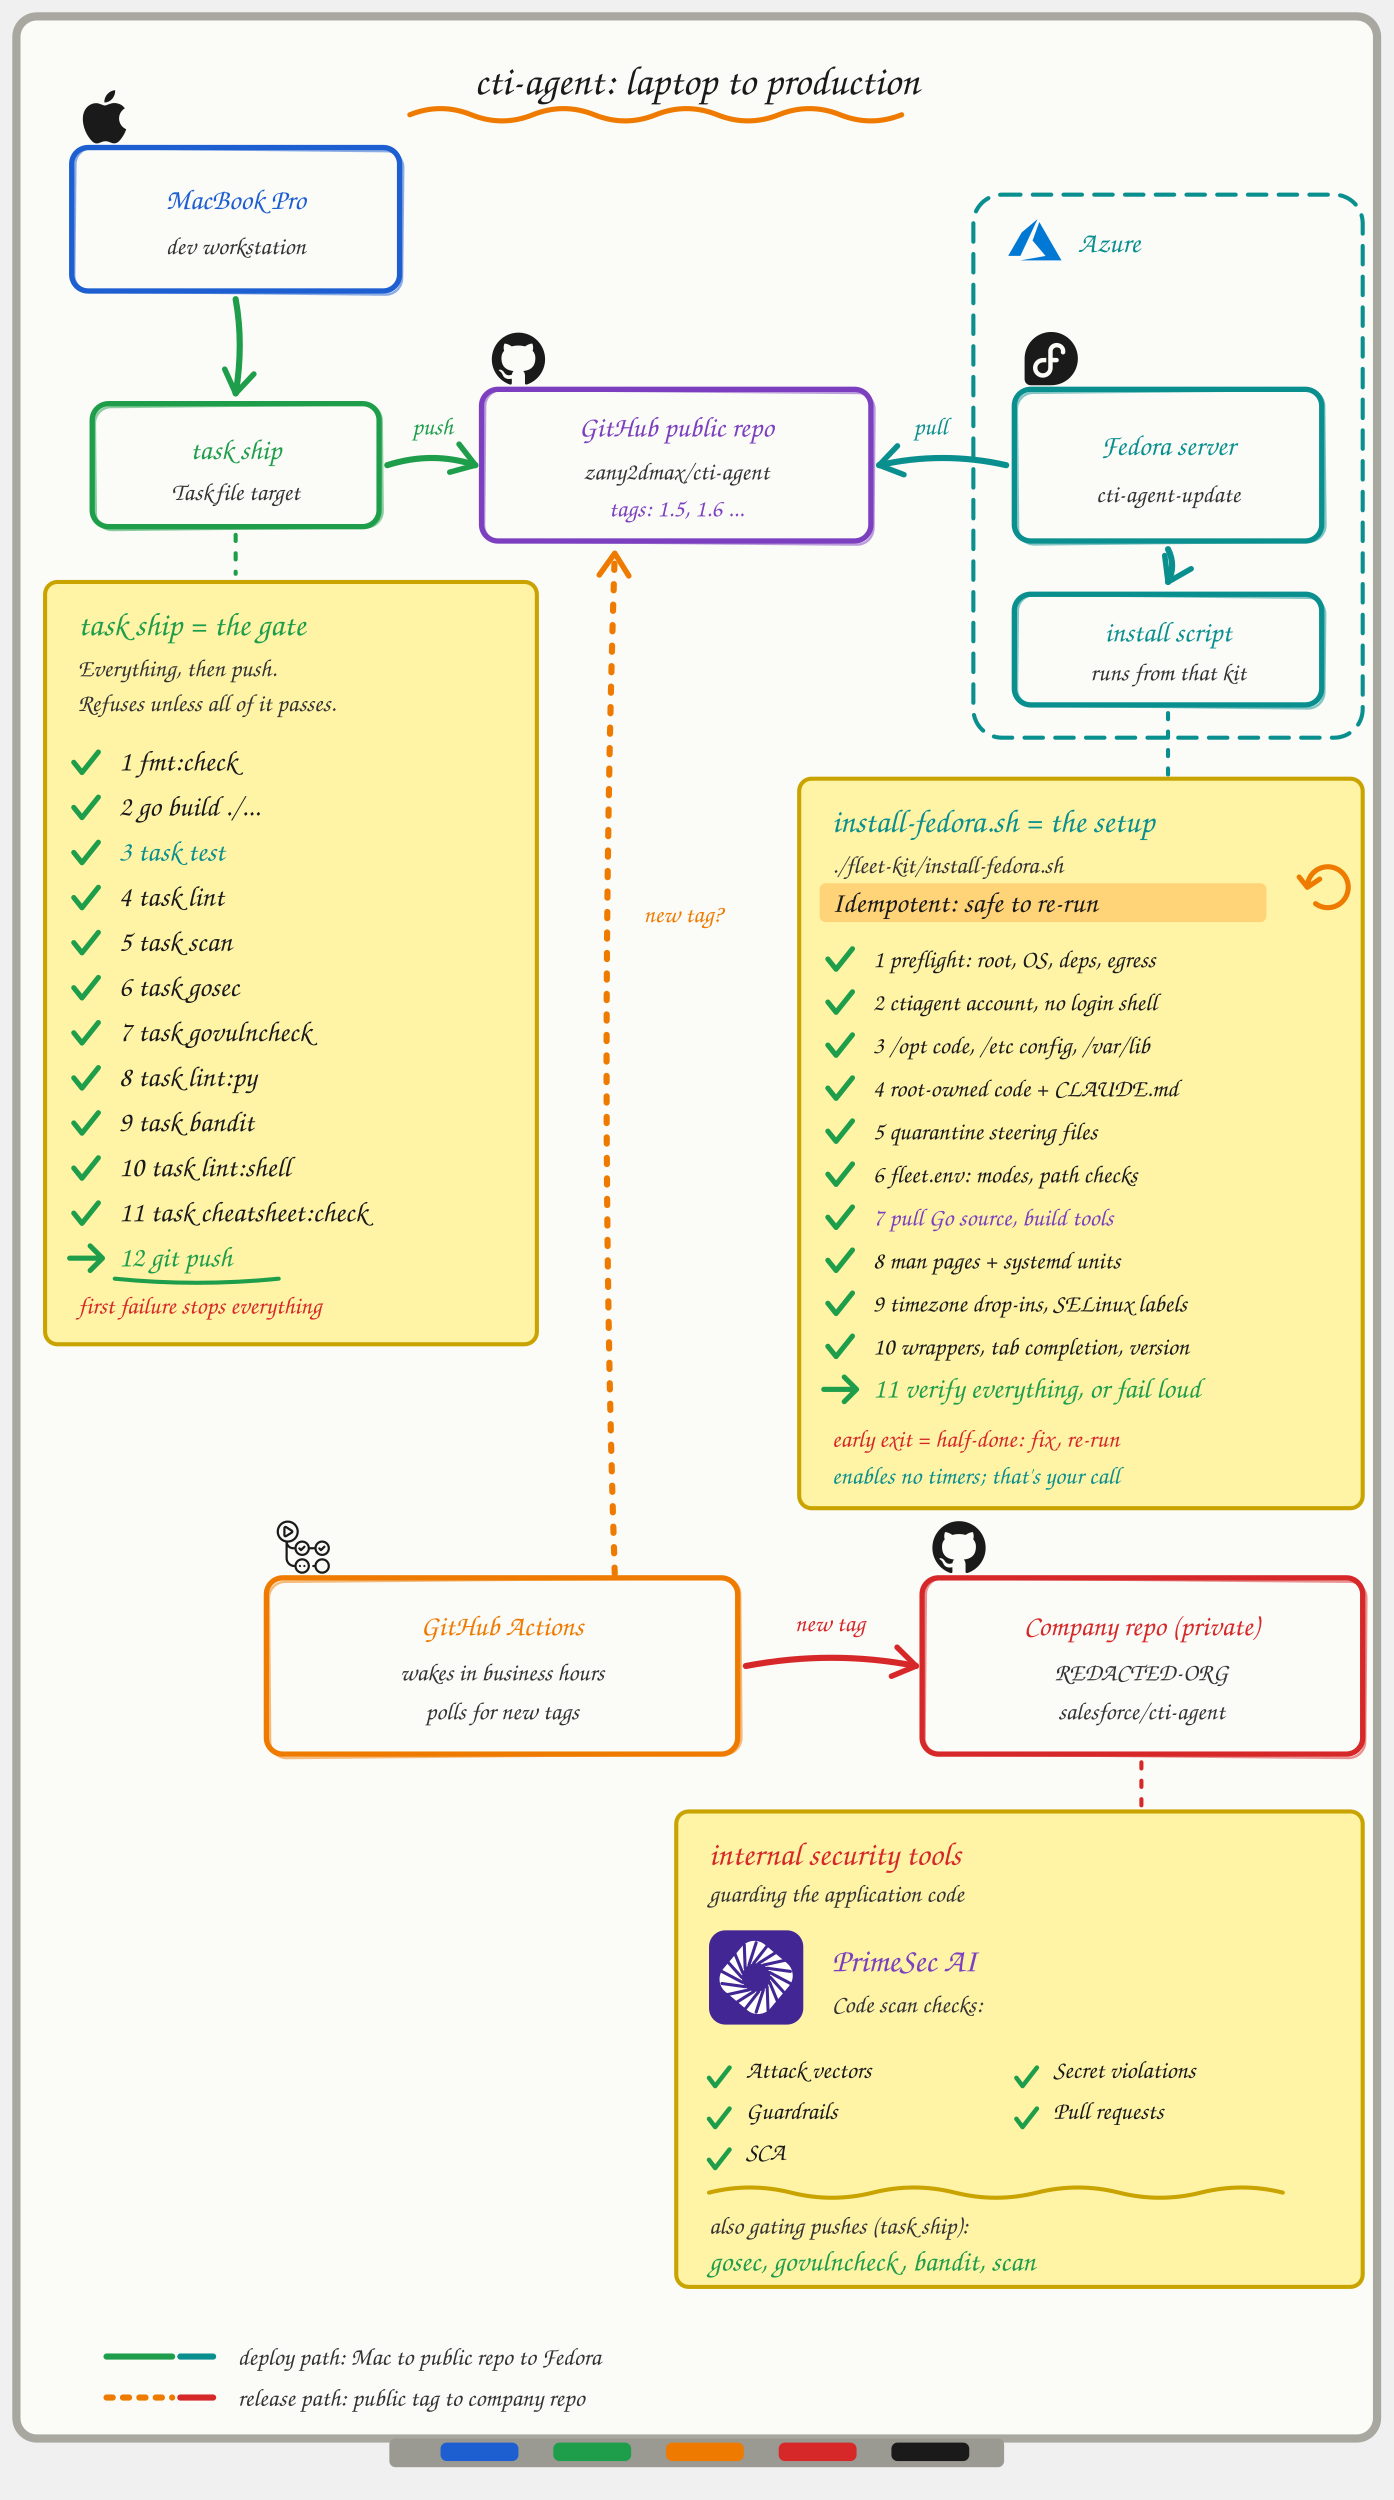
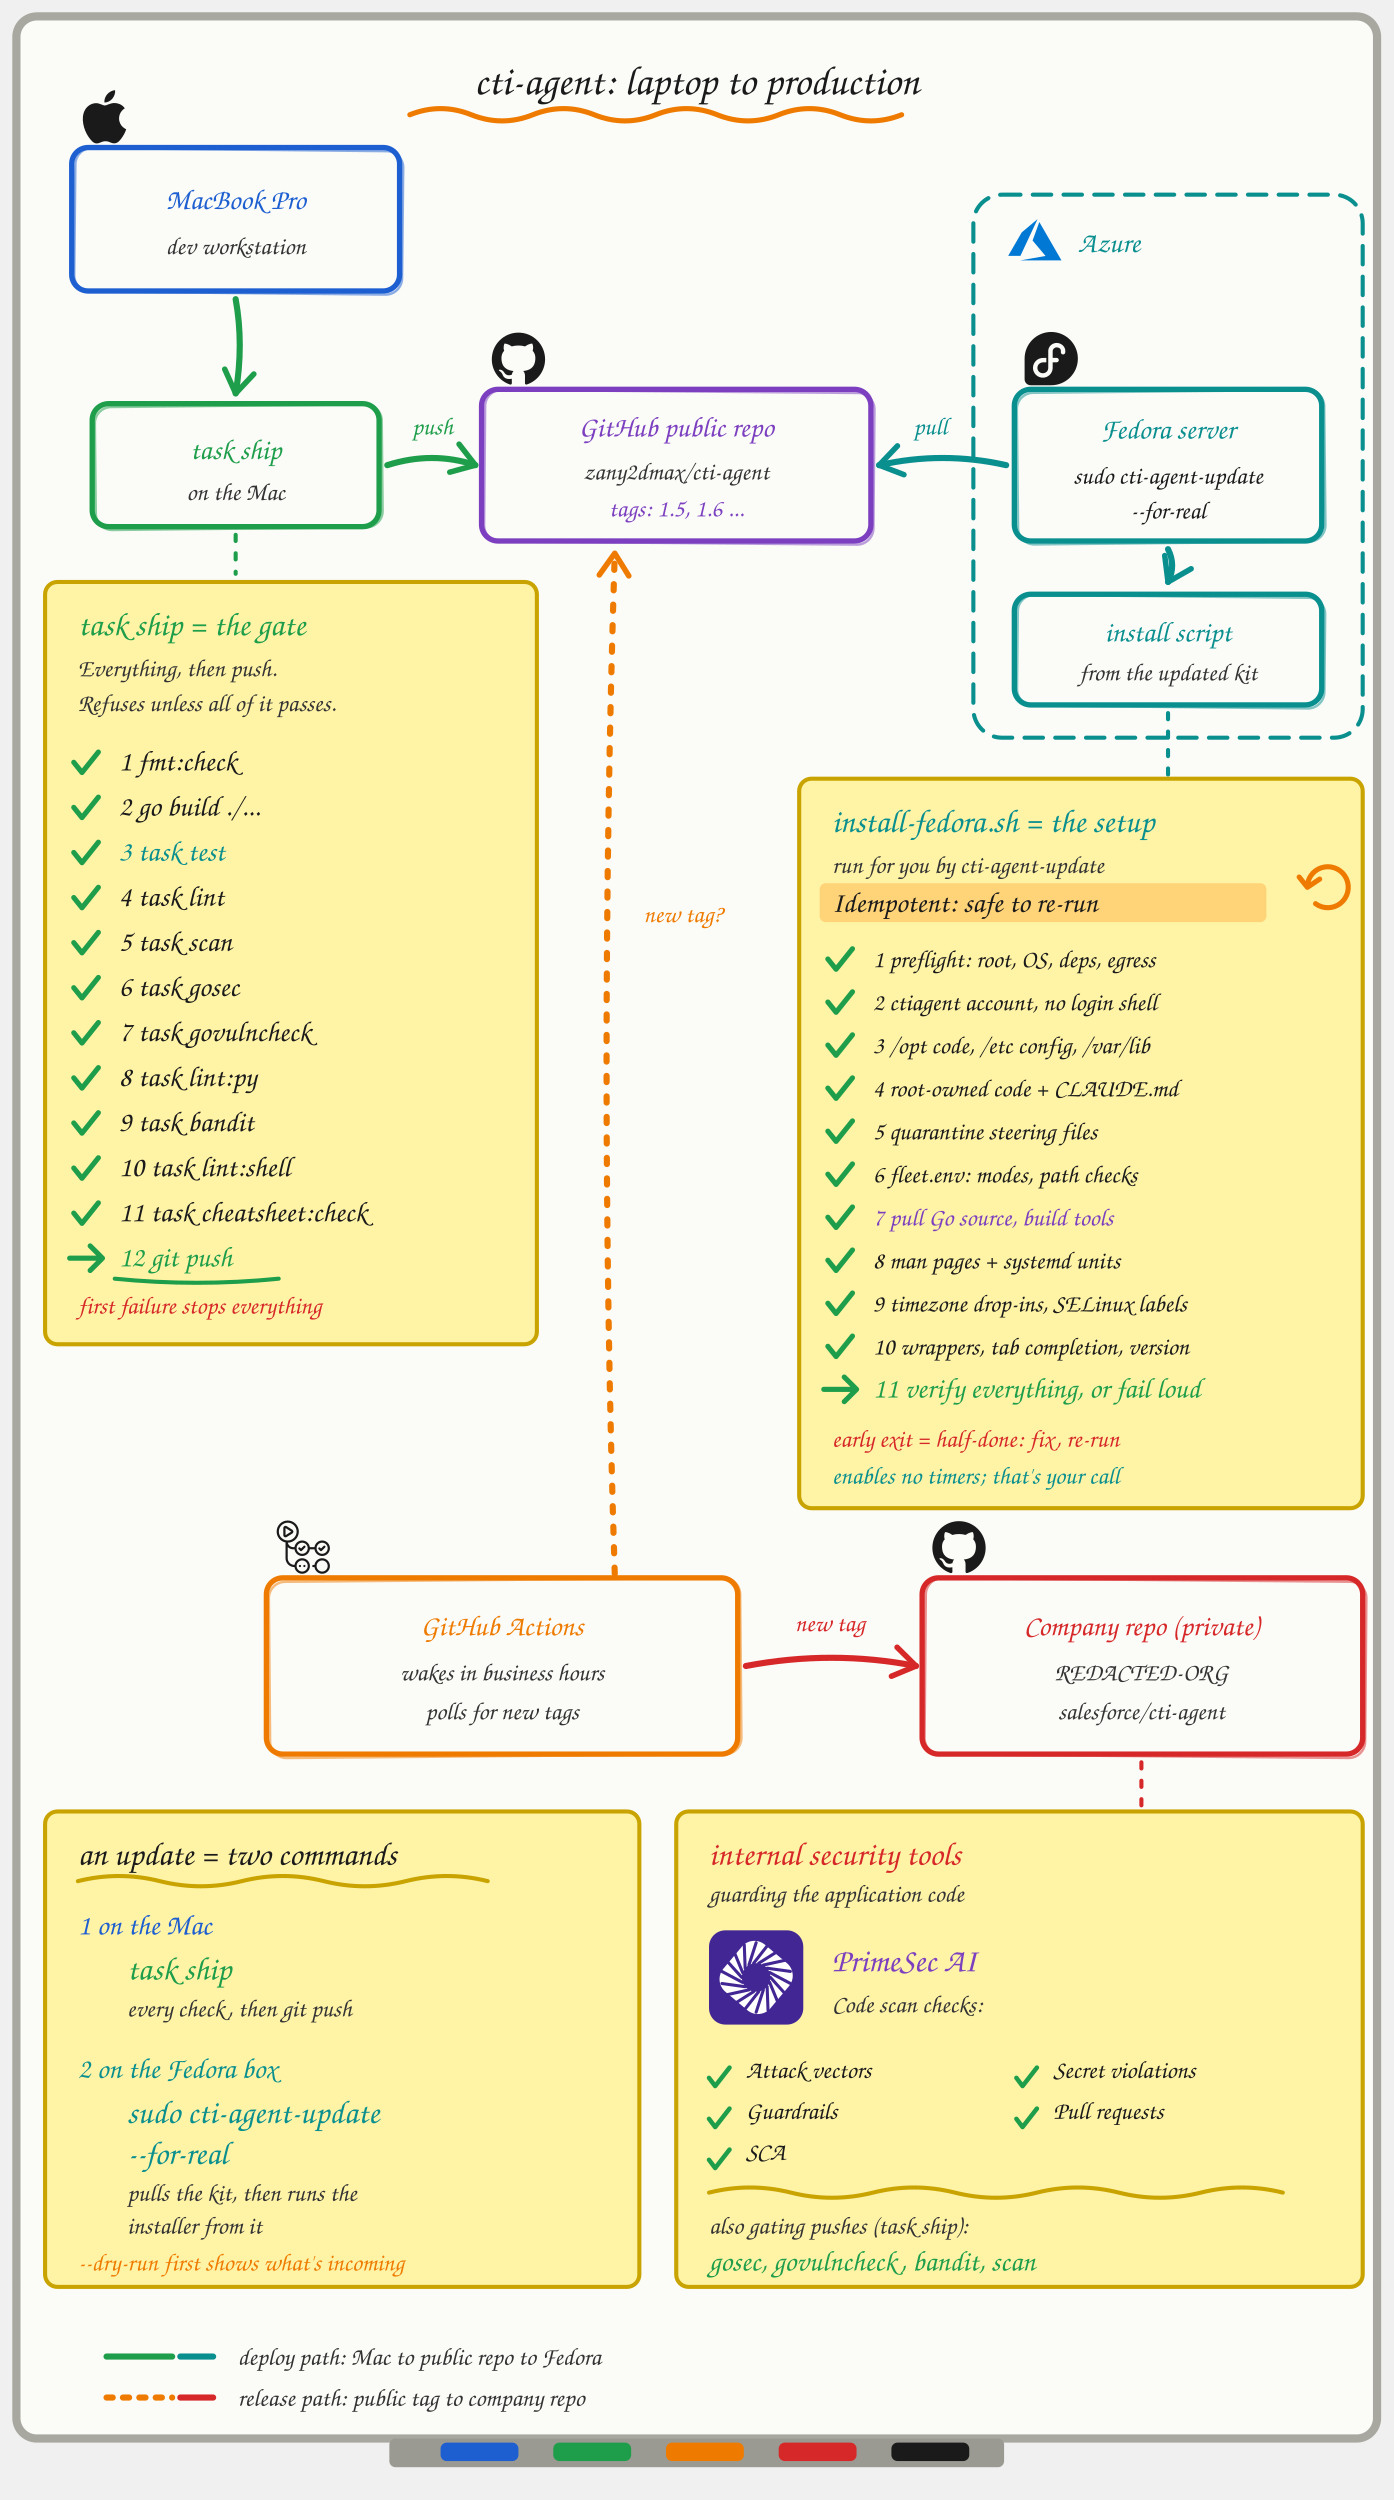
<svg xmlns="http://www.w3.org/2000/svg" width="680" height="1220" viewBox="0 0 680 1220" role="img" aria-labelledby="flow-title flow-desc">
  <style>
.hw{font-family:'Marker Felt','Segoe Print','Bradley Hand','Comic Sans MS','Chalkboard SE',cursive}
.t{font-size:14px}
.th{font-size:14px;font-weight:500}
.ts{font-size:12px}
</style>
  <defs>
    <marker id="ag" viewBox="0 0 10 10" refX="8" refY="5" markerWidth="6" markerHeight="6" orient="auto">
      <path d="M2 1L8 5L2 9" fill="none" stroke="#1E9E4A" stroke-width="1.5" stroke-linecap="round" stroke-linejoin="round" />
    </marker>
    <marker id="at" viewBox="0 0 10 10" refX="8" refY="5" markerWidth="6" markerHeight="6" orient="auto">
      <path d="M2 1L8 5L2 9" fill="none" stroke="#0A8F8F" stroke-width="1.5" stroke-linecap="round" stroke-linejoin="round" />
    </marker>
    <marker id="ao" viewBox="0 0 10 10" refX="8" refY="5" markerWidth="6" markerHeight="6" orient="auto">
      <path d="M2 1L8 5L2 9" fill="none" stroke="#EE7B00" stroke-width="1.5" stroke-linecap="round" stroke-linejoin="round" />
    </marker>
    <marker id="ar" viewBox="0 0 10 10" refX="8" refY="5" markerWidth="6" markerHeight="6" orient="auto">
      <path d="M2 1L8 5L2 9" fill="none" stroke="#D62828" stroke-width="1.5" stroke-linecap="round" stroke-linejoin="round" />
    </marker>
  </defs>
  <rect x="8" y="8" width="664" height="1182" rx="10" fill="#FBFBF8" stroke="#A8A8A0" stroke-width="4" />
  <rect x="190" y="1190" width="300" height="14" rx="3" fill="#9A9A92" />
  <rect x="215" y="1192" width="38" height="9" rx="3" fill="#1D5FD0" />
  <rect x="270" y="1192" width="38" height="9" rx="3" fill="#1E9E4A" />
  <rect x="325" y="1192" width="38" height="9" rx="3" fill="#EE7B00" />
  <rect x="380" y="1192" width="38" height="9" rx="3" fill="#D62828" />
  <rect x="435" y="1192" width="38" height="9" rx="3" fill="#1A1A1A" />
  <text class="th hw" x="340" y="46" text-anchor="middle" style="fill:#1A1A1A;font-size:20px">cti-agent: laptop to production</text>
  <path d="M200 56 q15 -6 30 0 t30 0 t30 0 t30 0 t30 0 t30 0 t30 0 t30 0" fill="none" stroke="#EE7B00" stroke-width="2.5" stroke-linecap="round" />
  <g transform="translate(38,44) scale(1.0833)" fill="#1A1A1A">
    <path d="M12.152 6.896c-.948 0-2.415-1.078-3.96-1.04-2.04.027-3.91 1.183-4.961 3.014-2.117 3.675-.546 9.103 1.519 12.09 1.013 1.454 2.208 3.09 3.792 3.039 1.52-.065 2.09-.987 3.935-.987 1.831 0 2.35.987 3.96.948 1.637-.026 2.676-1.48 3.676-2.948 1.156-1.688 1.636-3.325 1.662-3.415-.039-.013-3.182-1.221-3.22-4.857-.026-3.04 2.48-4.494 2.597-4.559-1.429-2.09-3.623-2.324-4.39-2.376-2-.156-3.675 1.09-4.61 1.09zM15.53 3.83c.843-1.012 1.4-2.427 1.245-3.83-1.207.052-2.662.805-3.532 1.818-.78.896-1.454 2.338-1.273 3.714 1.338.104 2.715-.688 3.559-1.701" />
  </g>
  <rect x="35" y="72" width="160" height="70" rx="8" fill="none" stroke="#1D5FD0" stroke-width="2.6" />
  <rect x="36.5" y="73" width="160" height="70" rx="8" fill="none" stroke="#1D5FD0" stroke-width="1.2" opacity="0.5" transform="rotate(0.6 115 107)" />
  <text class="th hw" x="115" y="102" text-anchor="middle" style="fill:#1D5FD0">MacBook Pro</text>
  <text class="ts hw" x="115" y="124" text-anchor="middle" style="fill:#333">dev workstation</text>
  <path d="M115 146 Q119 168 115 192" fill="none" stroke="#1E9E4A" stroke-width="3" stroke-linecap="round" marker-end="url(#ag)" />
  <rect x="45" y="197" width="140" height="60" rx="8" fill="none" stroke="#1E9E4A" stroke-width="2.6" />
  <rect x="46.5" y="198" width="140" height="60" rx="8" fill="none" stroke="#1E9E4A" stroke-width="1.2" opacity="0.5" transform="rotate(-0.6 115 227)" />
  <text class="th hw" x="115" y="224" text-anchor="middle" style="fill:#1E9E4A">task ship</text>
-   <text class="ts hw" x="115" y="244" text-anchor="middle" style="fill:#333">Taskfile target</text>
+   <text class="ts hw" x="115" y="244" text-anchor="middle" style="fill:#333">on the Mac</text>
  <path d="M115 261 L115 280" fill="none" stroke="#1E9E4A" stroke-width="2" stroke-linecap="round" stroke-dasharray="3 6" />
  <rect x="22" y="284" width="240" height="372" rx="6" fill="#FFF3A6" stroke="#C9A400" stroke-width="2" />
  <text class="th hw" x="38" y="310" style="fill:#1E9E4A;font-size:16px">task ship = the gate</text>
  <text class="ts hw" x="38" y="330" style="fill:#333">Everything, then push.</text>
  <text class="ts hw" x="38" y="347" style="fill:#333">Refuses unless all of it passes.</text>
  <path d="M36 372 l4 5 l8 -10" fill="none" stroke="#1E9E4A" stroke-width="2.5" stroke-linecap="round" stroke-linejoin="round" />
  <text class="t hw" x="58" y="376" style="fill:#1A1A1A">1  fmt:check</text>
  <path d="M36 394 l4 5 l8 -10" fill="none" stroke="#1E9E4A" stroke-width="2.5" stroke-linecap="round" stroke-linejoin="round" />
  <text class="t hw" x="58" y="398" style="fill:#1A1A1A">2  go build ./...</text>
  <path d="M36 416 l4 5 l8 -10" fill="none" stroke="#1E9E4A" stroke-width="2.5" stroke-linecap="round" stroke-linejoin="round" />
  <text class="t hw" x="58" y="420" style="fill:#0A8F8F">3  task test</text>
  <path d="M36 438 l4 5 l8 -10" fill="none" stroke="#1E9E4A" stroke-width="2.5" stroke-linecap="round" stroke-linejoin="round" />
  <text class="t hw" x="58" y="442" style="fill:#1A1A1A">4  task lint</text>
  <path d="M36 460 l4 5 l8 -10" fill="none" stroke="#1E9E4A" stroke-width="2.5" stroke-linecap="round" stroke-linejoin="round" />
  <text class="t hw" x="58" y="464" style="fill:#1A1A1A">5  task scan</text>
  <path d="M36 482 l4 5 l8 -10" fill="none" stroke="#1E9E4A" stroke-width="2.5" stroke-linecap="round" stroke-linejoin="round" />
  <text class="t hw" x="58" y="486" style="fill:#1A1A1A">6  task gosec</text>
  <path d="M36 504 l4 5 l8 -10" fill="none" stroke="#1E9E4A" stroke-width="2.5" stroke-linecap="round" stroke-linejoin="round" />
  <text class="t hw" x="58" y="508" style="fill:#1A1A1A">7  task govulncheck</text>
  <path d="M36 526 l4 5 l8 -10" fill="none" stroke="#1E9E4A" stroke-width="2.5" stroke-linecap="round" stroke-linejoin="round" />
  <text class="t hw" x="58" y="530" style="fill:#1A1A1A">8  task lint:py</text>
  <path d="M36 548 l4 5 l8 -10" fill="none" stroke="#1E9E4A" stroke-width="2.5" stroke-linecap="round" stroke-linejoin="round" />
  <text class="t hw" x="58" y="552" style="fill:#1A1A1A">9  task bandit</text>
  <path d="M36 570 l4 5 l8 -10" fill="none" stroke="#1E9E4A" stroke-width="2.5" stroke-linecap="round" stroke-linejoin="round" />
  <text class="t hw" x="58" y="574" style="fill:#1A1A1A">10 task lint:shell</text>
  <path d="M36 592 l4 5 l8 -10" fill="none" stroke="#1E9E4A" stroke-width="2.5" stroke-linecap="round" stroke-linejoin="round" />
  <text class="t hw" x="58" y="596" style="fill:#1A1A1A">11 task cheatsheet:check</text>
  <path d="M34 614 L50 614 M44 608 L50 614 L44 620" fill="none" stroke="#1E9E4A" stroke-width="2.5" stroke-linecap="round" stroke-linejoin="round" />
  <text class="th hw" x="58" y="618" style="fill:#1E9E4A">12 git push</text>
  <path d="M56 624 q40 4 80 0" fill="none" stroke="#1E9E4A" stroke-width="2" stroke-linecap="round" />
  <text class="ts hw" x="38" y="641" style="fill:#D62828">first failure stops everything</text>
  <path d="M189 227 Q211 220 232 227" fill="none" stroke="#1E9E4A" stroke-width="3" stroke-linecap="round" marker-end="url(#ag)" />
  <text class="ts hw" x="211" y="212" text-anchor="middle" style="fill:#1E9E4A">push</text>
  <g transform="translate(240,162) scale(1.0833)" fill="#1A1A1A">
    <path d="M12 .297c-6.63 0-12 5.373-12 12 0 5.303 3.438 9.8 8.205 11.385.6.113.82-.258.82-.577 0-.285-.01-1.04-.015-2.04-3.338.724-4.042-1.61-4.042-1.61C4.422 18.07 3.633 17.7 3.633 17.7c-1.087-.744.084-.729.084-.729 1.205.084 1.838 1.236 1.838 1.236 1.07 1.835 2.809 1.305 3.495.998.108-.776.417-1.305.76-1.605-2.665-.3-5.466-1.332-5.466-5.93 0-1.31.465-2.38 1.235-3.22-.135-.303-.54-1.523.105-3.176 0 0 1.005-.322 3.3 1.23.96-.267 1.98-.399 3-.405 1.02.006 2.04.138 3 .405 2.28-1.552 3.285-1.23 3.285-1.23.645 1.653.24 2.873.12 3.176.765.84 1.23 1.91 1.23 3.22 0 4.61-2.805 5.625-5.475 5.92.42.36.81 1.096.81 2.22 0 1.606-.015 2.896-.015 3.286 0 .315.21.69.825.57C20.565 22.092 24 17.592 24 12.297c0-6.627-5.373-12-12-12" />
  </g>
  <rect x="235" y="190" width="190" height="74" rx="8" fill="none" stroke="#7B3FBF" stroke-width="2.6" />
  <rect x="236.5" y="191" width="190" height="74" rx="8" fill="none" stroke="#7B3FBF" stroke-width="1.2" opacity="0.5" transform="rotate(0.5 330 227)" />
  <text class="th hw" x="330" y="213" text-anchor="middle" style="fill:#7B3FBF">GitHub public repo</text>
  <text class="ts hw" x="330" y="234" text-anchor="middle" style="fill:#333">zany2dmax/cti-agent</text>
  <text class="ts hw" x="330" y="252" text-anchor="middle" style="fill:#7B3FBF">tags: 1.5, 1.6 ...</text>
  <path d="M491 227 Q460 220 429 227" fill="none" stroke="#0A8F8F" stroke-width="3" stroke-linecap="round" marker-end="url(#at)" />
  <text class="ts hw" x="454" y="212" text-anchor="middle" style="fill:#0A8F8F">pull</text>
  <rect x="475" y="95" width="190" height="265" rx="14" fill="none" stroke="#0A8F8F" stroke-width="2" stroke-dasharray="9 6" stroke-linecap="round" />
  <path transform="translate(492,104) scale(1.083)" d="M5.483 21.3H24L14.025 4.013l-3.038 8.347 5.836 6.938L5.483 21.3zM13.23 2.7L6.105 8.677 0 19.253h5.505v.014L13.23 2.7z" fill="#0078D4" />
  <text class="th hw" x="526" y="123" style="fill:#0A8F8F">Azure</text>
  <g transform="translate(500,162) scale(1.0833)" fill="#1A1A1A">
    <path d="M12.001 0C5.376 0 .008 5.369.004 11.992H.002v9.287h.002A2.726 2.726 0 0 0 2.73 24h9.275c6.626-.004 11.993-5.372 11.993-11.997C23.998 5.375 18.628 0 12 0zm2.431 4.94c2.015 0 3.917 1.543 3.917 3.671 0 .197.001.395-.03.619a1 1 0 0 1-1.137.893 1 1 0 0 1-.842-1.175 3 3 0 0 0 .013-.337c0-1.207-.987-1.672-1.92-1.672-.934 0-1.775.784-1.777 1.672.016 1.027 0 2.046 0 3.07l1.732-.012c1.352-.028 1.368 2.009.016 1.998l-1.748.013c-.004.826.006.677.002 1.093 0 0 .015 1.01-.016 1.776-.209 2.25-2.124 4.046-4.424 4.046-2.438 0-4.448-1.993-4.448-4.437.073-2.515 2.078-4.492 4.603-4.469l1.409-.01v1.996l-1.409.013h-.007c-1.388.04-2.577.984-2.6 2.47a2.44 2.44 0 0 0 2.452 2.439c1.356 0 2.441-.987 2.441-2.437l-.001-7.557c0-.14.005-.252.02-.407.23-1.848 1.883-3.256 3.754-3.256" />
  </g>
  <rect x="495" y="190" width="150" height="74" rx="8" fill="none" stroke="#0A8F8F" stroke-width="2.6" />
  <rect x="496.5" y="191" width="150" height="74" rx="8" fill="none" stroke="#0A8F8F" stroke-width="1.2" opacity="0.5" transform="rotate(-0.6 570 227)" />
-   <text class="th hw" x="570" y="222" text-anchor="middle" style="fill:#0A8F8F">Fedora server</text>
-   <text class="ts hw" x="570" y="245" text-anchor="middle" style="fill:#333">cti-agent-update</text>
+   <text class="th hw" x="570" y="214" text-anchor="middle" style="fill:#0A8F8F">Fedora server</text>
+   <text class="ts hw" x="570" y="236" text-anchor="middle" style="fill:#1A1A1A">sudo cti-agent-update</text>
+   <text class="ts hw" x="570" y="253" text-anchor="middle" style="fill:#1A1A1A">--for-real</text>
  <path d="M570 268 Q574 276 570 284" fill="none" stroke="#0A8F8F" stroke-width="3" stroke-linecap="round" marker-end="url(#at)" />
  <rect x="495" y="290" width="150" height="54" rx="8" fill="none" stroke="#0A8F8F" stroke-width="2.6" />
  <rect x="496.5" y="291" width="150" height="54" rx="8" fill="none" stroke="#0A8F8F" stroke-width="1.2" opacity="0.5" transform="rotate(0.6 570 317)" />
  <text class="th hw" x="570" y="313" text-anchor="middle" style="fill:#0A8F8F">install script</text>
-   <text class="ts hw" x="570" y="332" text-anchor="middle" style="fill:#333">runs from that kit</text>
+   <text class="ts hw" x="570" y="332" text-anchor="middle" style="fill:#333">from the updated kit</text>
  <path d="M570 348 L570 378" fill="none" stroke="#0A8F8F" stroke-width="2" stroke-linecap="round" stroke-dasharray="3 6" />
  <rect x="390" y="380" width="275" height="356" rx="6" fill="#FFF3A6" stroke="#C9A400" stroke-width="2" />
  <text class="th hw" x="406" y="406" style="fill:#0A8F8F;font-size:16px">install-fedora.sh = the setup</text>
-   <text class="ts hw" x="406" y="426" style="fill:#333">./fleet-kit/install-fedora.sh</text>
+   <text class="ts hw" x="406" y="426" style="fill:#333">run for you by cti-agent-update</text>
  <rect x="400" y="431" width="218" height="19" rx="3" fill="#FFB347" opacity="0.5" />
  <text class="th hw" x="406" y="445" style="fill:#1A1A1A">Idempotent: safe to re-run</text>
  <path d="M642 441 a10 10 0 1 0 -4 -9 M634 428 l4 5 l6 -4" fill="none" stroke="#EE7B00" stroke-width="2.5" stroke-linecap="round" stroke-linejoin="round" />
  <path d="M404 468 l4 5 l8 -10" fill="none" stroke="#1E9E4A" stroke-width="2.5" stroke-linecap="round" stroke-linejoin="round" />
  <text class="ts hw" x="426" y="472" style="fill:#1A1A1A">1  preflight: root, OS, deps, egress</text>
  <path d="M404 489 l4 5 l8 -10" fill="none" stroke="#1E9E4A" stroke-width="2.5" stroke-linecap="round" stroke-linejoin="round" />
  <text class="ts hw" x="426" y="493" style="fill:#1A1A1A">2  ctiagent account, no login shell</text>
  <path d="M404 510 l4 5 l8 -10" fill="none" stroke="#1E9E4A" stroke-width="2.5" stroke-linecap="round" stroke-linejoin="round" />
  <text class="ts hw" x="426" y="514" style="fill:#1A1A1A">3  /opt code, /etc config, /var/lib</text>
  <path d="M404 531 l4 5 l8 -10" fill="none" stroke="#1E9E4A" stroke-width="2.5" stroke-linecap="round" stroke-linejoin="round" />
  <text class="ts hw" x="426" y="535" style="fill:#1A1A1A">4  root-owned code + CLAUDE.md</text>
  <path d="M404 552 l4 5 l8 -10" fill="none" stroke="#1E9E4A" stroke-width="2.5" stroke-linecap="round" stroke-linejoin="round" />
  <text class="ts hw" x="426" y="556" style="fill:#1A1A1A">5  quarantine steering files</text>
  <path d="M404 573 l4 5 l8 -10" fill="none" stroke="#1E9E4A" stroke-width="2.5" stroke-linecap="round" stroke-linejoin="round" />
  <text class="ts hw" x="426" y="577" style="fill:#1A1A1A">6  fleet.env: modes, path checks</text>
  <path d="M404 594 l4 5 l8 -10" fill="none" stroke="#1E9E4A" stroke-width="2.5" stroke-linecap="round" stroke-linejoin="round" />
  <text class="ts hw" x="426" y="598" style="fill:#7B3FBF">7  pull Go source, build tools</text>
  <path d="M404 615 l4 5 l8 -10" fill="none" stroke="#1E9E4A" stroke-width="2.5" stroke-linecap="round" stroke-linejoin="round" />
  <text class="ts hw" x="426" y="619" style="fill:#1A1A1A">8  man pages + systemd units</text>
  <path d="M404 636 l4 5 l8 -10" fill="none" stroke="#1E9E4A" stroke-width="2.5" stroke-linecap="round" stroke-linejoin="round" />
  <text class="ts hw" x="426" y="640" style="fill:#1A1A1A">9  timezone drop-ins, SELinux labels</text>
  <path d="M404 657 l4 5 l8 -10" fill="none" stroke="#1E9E4A" stroke-width="2.5" stroke-linecap="round" stroke-linejoin="round" />
  <text class="ts hw" x="426" y="661" style="fill:#1A1A1A">10 wrappers, tab completion, version</text>
  <path d="M402 678 L418 678 M412 672 L418 678 L412 684" fill="none" stroke="#1E9E4A" stroke-width="2.5" stroke-linecap="round" stroke-linejoin="round" />
  <text class="th hw" x="426" y="682" style="fill:#1E9E4A">11 verify everything, or fail loud</text>
  <text class="ts hw" x="406" y="706" style="fill:#D62828">early exit = half-done: fix, re-run</text>
  <text class="ts hw" x="406" y="724" style="fill:#0A8F8F">enables no timers; that's your call</text>
  <path d="M300 768 Q292 520 300 270" fill="none" stroke="#EE7B00" stroke-width="3" stroke-linecap="round" stroke-dasharray="3 7" marker-end="url(#ao)" />
  <text class="ts hw" x="314" y="450" style="fill:#EE7B00">new tag?</text>
  <g transform="translate(135,742) scale(1.0833)" fill="#1A1A1A">
    <path d="M10.984 13.836a.5.5 0 0 1-.353-.146l-.745-.743a.5.5 0 1 1 .706-.708l.392.391 1.181-1.18a.5.5 0 0 1 .708.707l-1.535 1.533a.5.5 0 0 1-.354.146m9.353-.147 1.534-1.532a.5.5 0 0 0-.707-.707l-1.181 1.18-.392-.391a.5.5 0 1 0-.706.708l.746.743a.497.497 0 0 0 .706-.001M4.527 7.452l2.557-1.585A1 1 0 0 0 7.09 4.17L4.533 2.56A1 1 0 0 0 3 3.406v3.196a1.001 1.001 0 0 0 1.527.85m2.03-2.436L4 6.602V3.406zM24 12.5c0 1.93-1.57 3.5-3.5 3.5a3.5 3.5 0 0 1-3.46-3h-2.08a3.5 3.5 0 0 1-3.46 3 3.5 3.5 0 0 1-3.46-3h-.558c-.972 0-1.85-.399-2.482-1.042V17c0 1.654 1.346 3 3 3h.04c.244-1.693 1.7-3 3.46-3 1.93 0 3.5 1.57 3.5 3.5S13.43 24 11.5 24a3.5 3.5 0 0 1-3.46-3H8c-2.206 0-4-1.794-4-4V9.899A5.01 5.01 0 0 1 0 5c0-2.757 2.243-5 5-5s5 2.243 5 5a5.005 5.005 0 0 1-4.952 4.998A2.48 2.48 0 0 0 7.482 12h.558c.244-1.693 1.7-3 3.46-3a3.5 3.5 0 0 1 3.46 3h2.08a3.5 3.5 0 0 1 3.46-3c1.93 0 3.5 1.57 3.5 3.5m-15 8c0 1.378 1.122 2.5 2.5 2.5s2.5-1.122 2.5-2.5-1.122-2.5-2.5-2.5S9 19.122 9 20.5M5 9c2.206 0 4-1.794 4-4S7.206 1 5 1 1 2.794 1 5s1.794 4 4 4m9 3.5c0-1.378-1.122-2.5-2.5-2.5S9 11.122 9 12.5s1.122 2.5 2.5 2.5 2.5-1.122 2.5-2.5m9 0c0-1.378-1.122-2.5-2.5-2.5S18 11.122 18 12.5s1.122 2.5 2.5 2.5 2.5-1.122 2.5-2.5m-13 8a.5.5 0 1 0 1 0 .5.5 0 0 0-1 0m2 0a.5.5 0 1 0 1 0 .5.5 0 0 0-1 0m12 0c0 1.93-1.57 3.5-3.5 3.5a3.5 3.5 0 0 1-3.46-3.002q-.01.003-.021.005l-.506.017h-.017a.5.5 0 0 1-.016-.999l.506-.017c.018-.002.035.006.052.007A3.5 3.5 0 0 1 20.5 17c1.93 0 3.5 1.57 3.5 3.5m-1 0c0-1.378-1.122-2.5-2.5-2.5S18 19.122 18 20.5s1.122 2.5 2.5 2.5 2.5-1.122 2.5-2.5" />
  </g>
  <rect x="130" y="770" width="230" height="86" rx="8" fill="none" stroke="#EE7B00" stroke-width="2.6" />
  <rect x="131.5" y="771" width="230" height="86" rx="8" fill="none" stroke="#EE7B00" stroke-width="1.2" opacity="0.5" transform="rotate(-0.5 245 813)" />
  <text class="th hw" x="245" y="798" text-anchor="middle" style="fill:#EE7B00">GitHub Actions</text>
  <text class="ts hw" x="245" y="820" text-anchor="middle" style="fill:#333">wakes in business hours</text>
  <text class="ts hw" x="245" y="839" text-anchor="middle" style="fill:#333">polls for new tags</text>
  <path d="M364 813 Q406 805 447 813" fill="none" stroke="#D62828" stroke-width="3" stroke-linecap="round" marker-end="url(#ar)" />
  <text class="ts hw" x="405" y="796" text-anchor="middle" style="fill:#D62828">new tag</text>
  <g transform="translate(455,742) scale(1.0833)" fill="#1A1A1A">
    <path d="M12 .297c-6.63 0-12 5.373-12 12 0 5.303 3.438 9.8 8.205 11.385.6.113.82-.258.82-.577 0-.285-.01-1.04-.015-2.04-3.338.724-4.042-1.61-4.042-1.61C4.422 18.07 3.633 17.7 3.633 17.7c-1.087-.744.084-.729.084-.729 1.205.084 1.838 1.236 1.838 1.236 1.07 1.835 2.809 1.305 3.495.998.108-.776.417-1.305.76-1.605-2.665-.3-5.466-1.332-5.466-5.93 0-1.31.465-2.38 1.235-3.22-.135-.303-.54-1.523.105-3.176 0 0 1.005-.322 3.3 1.23.96-.267 1.98-.399 3-.405 1.02.006 2.04.138 3 .405 2.28-1.552 3.285-1.23 3.285-1.23.645 1.653.24 2.873.12 3.176.765.84 1.23 1.91 1.23 3.22 0 4.61-2.805 5.625-5.475 5.92.42.36.81 1.096.81 2.22 0 1.606-.015 2.896-.015 3.286 0 .315.21.69.825.57C20.565 22.092 24 17.592 24 12.297c0-6.627-5.373-12-12-12" />
  </g>
  <rect x="450" y="770" width="215" height="86" rx="8" fill="none" stroke="#D62828" stroke-width="2.6" />
  <rect x="451.5" y="771" width="215" height="86" rx="8" fill="none" stroke="#D62828" stroke-width="1.2" opacity="0.5" transform="rotate(0.5 557 813)" />
  <text class="th hw" x="557" y="798" text-anchor="middle" style="fill:#D62828">Company repo (private)</text>
  <text class="ts hw" x="557" y="820" text-anchor="middle" style="fill:#333">REDACTED-ORG</text>
  <text class="ts hw" x="557" y="839" text-anchor="middle" style="fill:#333">salesforce/cti-agent</text>
  <path d="M557 860 L557 882" fill="none" stroke="#D62828" stroke-width="2" stroke-linecap="round" stroke-dasharray="3 6" />
  <rect x="330" y="884" width="335" height="232" rx="6" fill="#FFF3A6" stroke="#C9A400" stroke-width="2" />
  <text class="th hw" x="346" y="910" style="fill:#D62828;font-size:16px">internal security tools</text>
  <text class="ts hw" x="346" y="928" style="fill:#333">guarding the application code</text>
  <g transform="translate(346,942)">
    <rect x="0" y="0" width="46" height="46" rx="8" fill="#422694" />
    <g transform="translate(23,23) rotate(40)">
      <rect x="-15" y="-15" width="30" height="30" rx="8" fill="#FFFFFF" />
      <circle cx="0" cy="0" r="7" fill="#422694" />
      <g stroke="#422694" stroke-width="1.5" stroke-linecap="round" fill="none">
        <path d="M7 0 L14.7 8.5 M6.6 2.4 L10.9 13 M5.4 4.5 L5.8 16 M3.5 6.1 L0 17 M1.2 6.9 L-5.8 16 M-1.2 6.9 L-10.9 13 M-3.5 6.1 L-14.7 8.5 M-5.4 4.5 L-16.7 2.9 M-6.6 2.4 L-16.7 -2.9 M-7 0 L-14.7 -8.5 M-6.6 -2.4 L-10.9 -13 M-5.4 -4.5 L-5.8 -16 M-3.5 -6.1 L0 -17 M-1.2 -6.9 L5.8 -16 M1.2 -6.9 L10.9 -13 M3.5 -6.1 L14.7 -8.5 M5.4 -4.5 L16.7 -2.9 M6.6 -2.4 L16.7 2.9" />
      </g>
    </g>
  </g>
  <text class="th hw" x="406" y="962" style="fill:#7B3FBF;font-size:16px">PrimeSec AI</text>
  <text class="ts hw" x="406" y="982" style="fill:#333">Code scan checks:</text>
  <path d="M346 1014 l3 4 l7 -9" fill="none" stroke="#1E9E4A" stroke-width="2.2" stroke-linecap="round" stroke-linejoin="round" />
  <text class="ts hw" x="364" y="1014" style="fill:#1A1A1A">Attack vectors</text>
  <path d="M346 1034 l3 4 l7 -9" fill="none" stroke="#1E9E4A" stroke-width="2.2" stroke-linecap="round" stroke-linejoin="round" />
  <text class="ts hw" x="364" y="1034" style="fill:#1A1A1A">Guardrails</text>
  <path d="M346 1054 l3 4 l7 -9" fill="none" stroke="#1E9E4A" stroke-width="2.2" stroke-linecap="round" stroke-linejoin="round" />
  <text class="ts hw" x="364" y="1054" style="fill:#1A1A1A">SCA</text>
  <path d="M496 1014 l3 4 l7 -9" fill="none" stroke="#1E9E4A" stroke-width="2.2" stroke-linecap="round" stroke-linejoin="round" />
  <text class="ts hw" x="514" y="1014" style="fill:#1A1A1A">Secret violations</text>
  <path d="M496 1034 l3 4 l7 -9" fill="none" stroke="#1E9E4A" stroke-width="2.2" stroke-linecap="round" stroke-linejoin="round" />
  <text class="ts hw" x="514" y="1034" style="fill:#1A1A1A">Pull requests</text>
  <path d="M346 1070 q20 -5 40 0 t40 0 t40 0 t40 0 t40 0 t40 0 t40 0" fill="none" stroke="#C9A400" stroke-width="2" stroke-linecap="round" />
  <text class="ts hw" x="346" y="1090" style="fill:#333">also gating pushes (task ship):</text>
  <text class="th hw" x="346" y="1108" style="fill:#1E9E4A">gosec, govulncheck, bandit, scan</text>
+   <rect x="22" y="884" width="290" height="232" rx="6" fill="#FFF3A6" stroke="#C9A400" stroke-width="2" />
+   <text class="th hw" x="38" y="910" style="fill:#1A1A1A;font-size:16px">an update = two commands</text>
+   <path d="M38 918 q20 -5 40 0 t40 0 t40 0 t40 0 t40 0" fill="none" stroke="#C9A400" stroke-width="2" stroke-linecap="round" />
+   <text class="th hw" x="38" y="944" style="fill:#1D5FD0">1  on the Mac</text>
+   <text class="th hw" x="62" y="966" style="fill:#1E9E4A;font-size:16px">task ship</text>
+   <text class="ts hw" x="62" y="984" style="fill:#333">every check, then git push</text>
+   <text class="th hw" x="38" y="1014" style="fill:#0A8F8F">2  on the Fedora box</text>
+   <text class="th hw" x="62" y="1036" style="fill:#0A8F8F;font-size:16px">sudo cti-agent-update</text>
+   <text class="th hw" x="62" y="1056" style="fill:#0A8F8F;font-size:16px">--for-real</text>
+   <text class="ts hw" x="62" y="1074" style="fill:#333">pulls the kit, then runs the</text>
+   <text class="ts hw" x="62" y="1090" style="fill:#333">installer from it</text>
+   <text class="ts hw" x="38" y="1108" style="fill:#EE7B00">--dry-run first shows what's incoming</text>
  <path d="M52 1150 L84 1150" stroke="#1E9E4A" stroke-width="3" stroke-linecap="round" />
  <path d="M88 1150 L104 1150" stroke="#0A8F8F" stroke-width="3" stroke-linecap="round" />
  <text class="ts hw" x="116" y="1154" style="fill:#333">deploy path: Mac to public repo to Fedora</text>
  <path d="M52 1170 L84 1170" stroke="#EE7B00" stroke-width="3" stroke-linecap="round" stroke-dasharray="3 5" />
  <path d="M88 1170 L104 1170" stroke="#D62828" stroke-width="3" stroke-linecap="round" />
  <text class="ts hw" x="116" y="1174" style="fill:#333">release path: public tag to company repo</text>
</svg>
